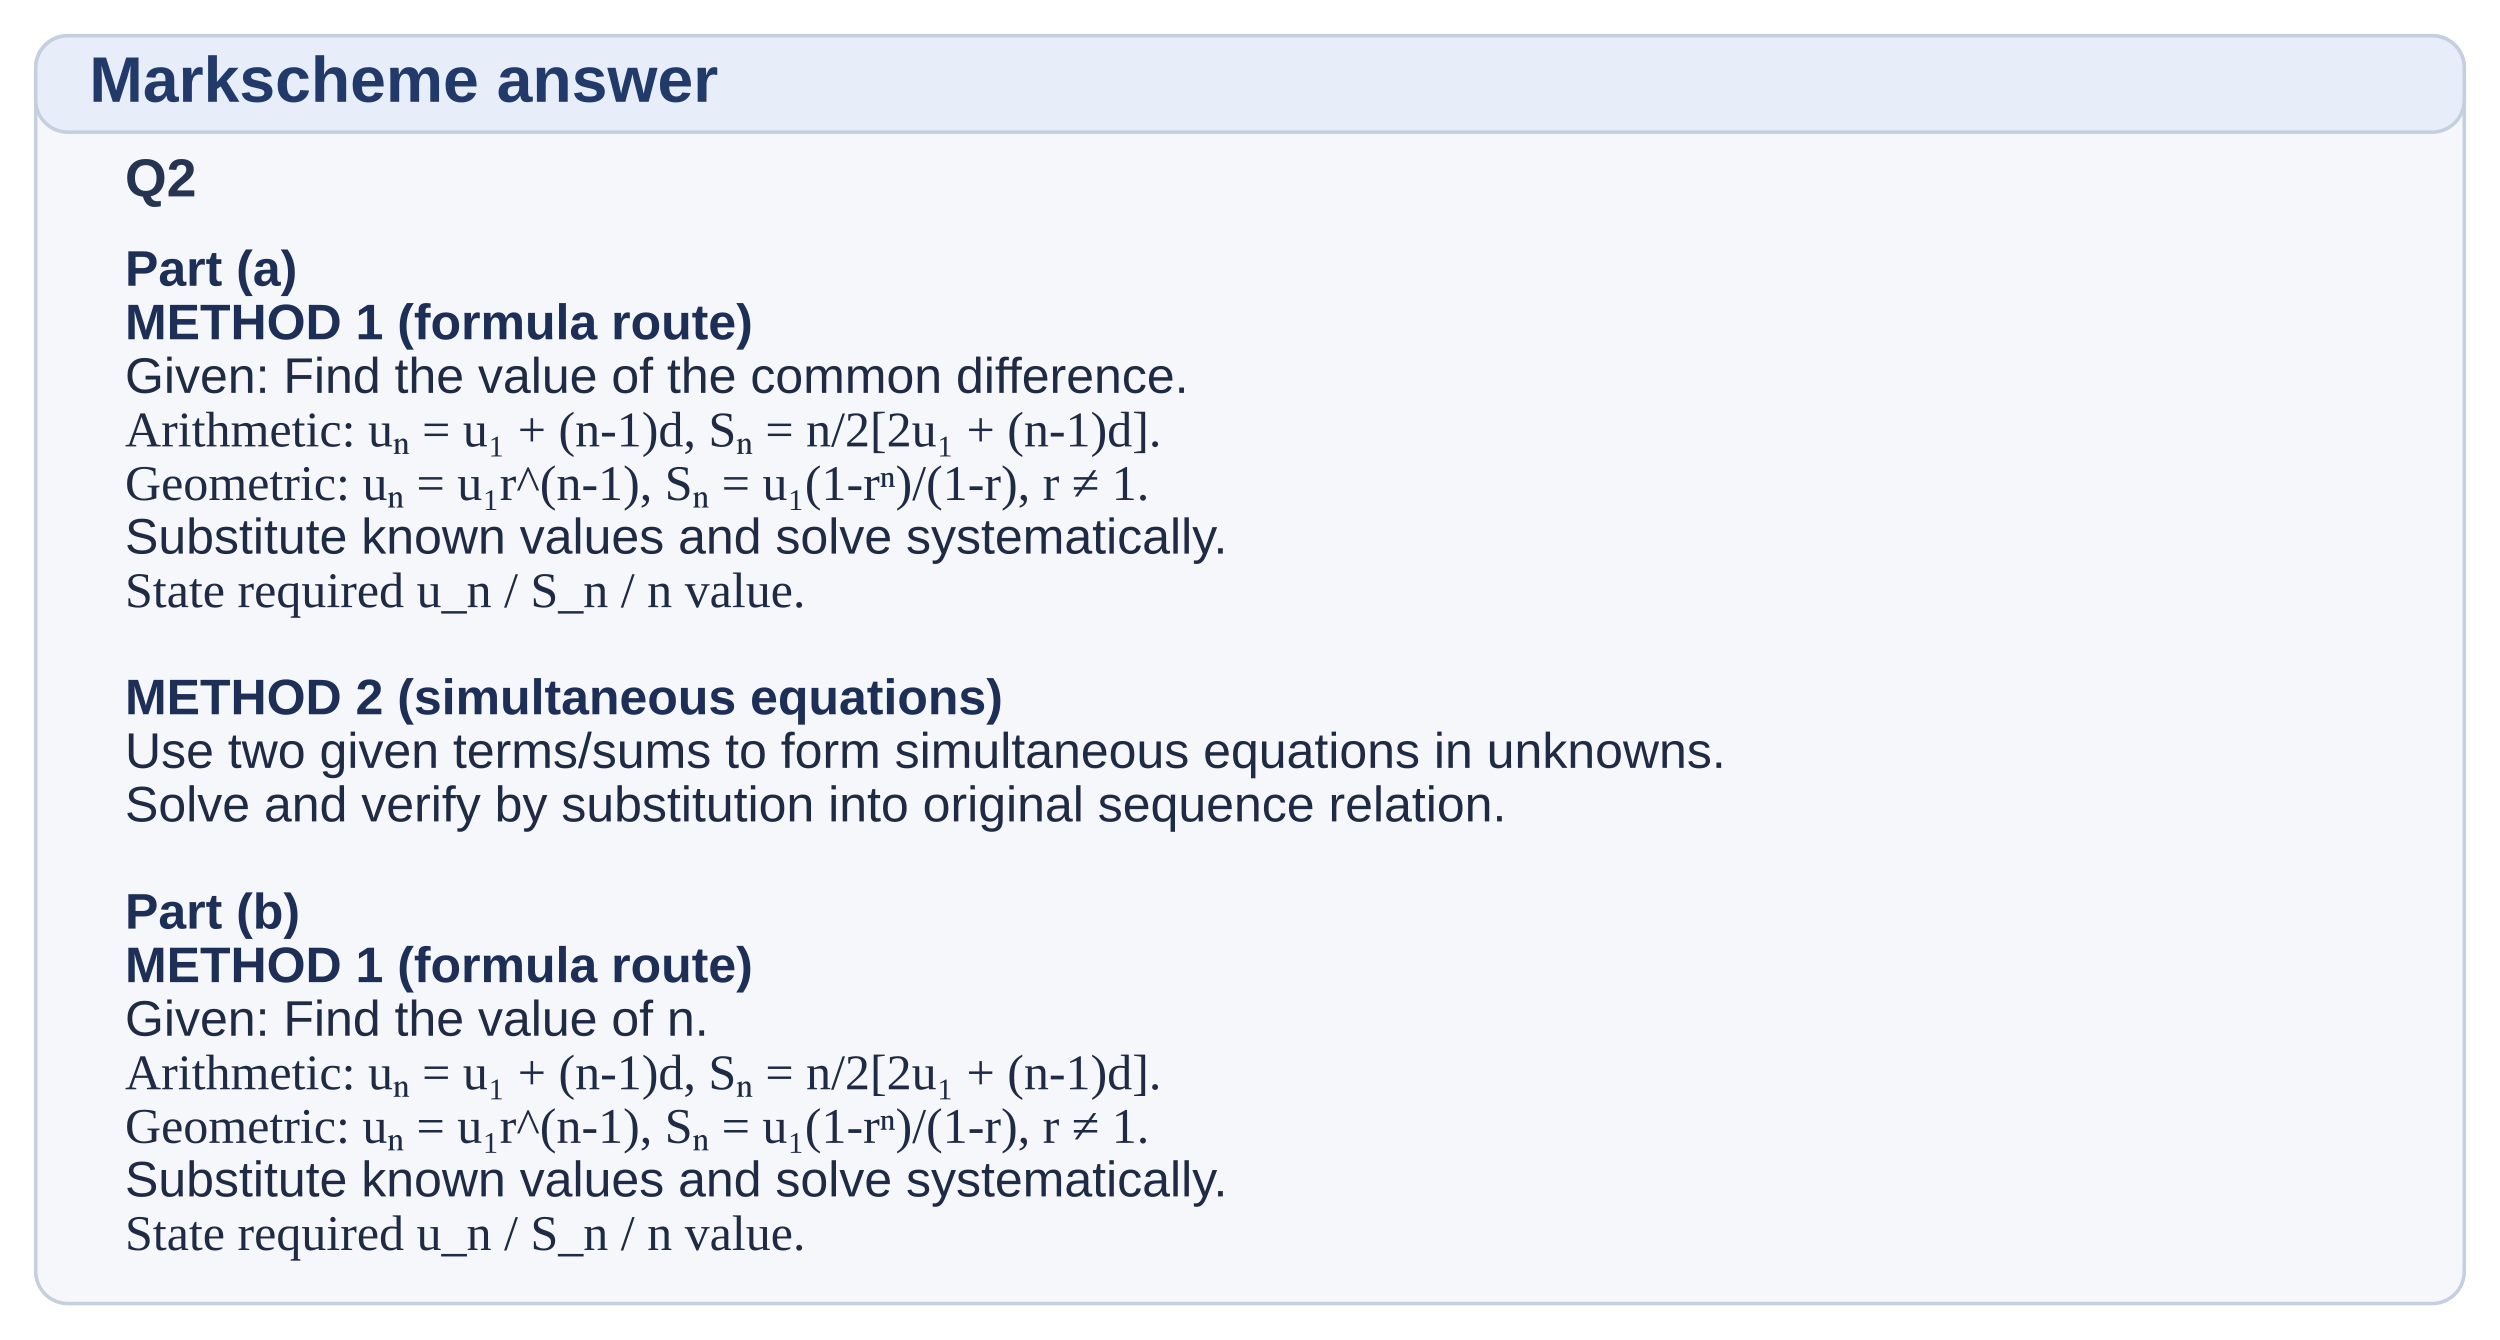
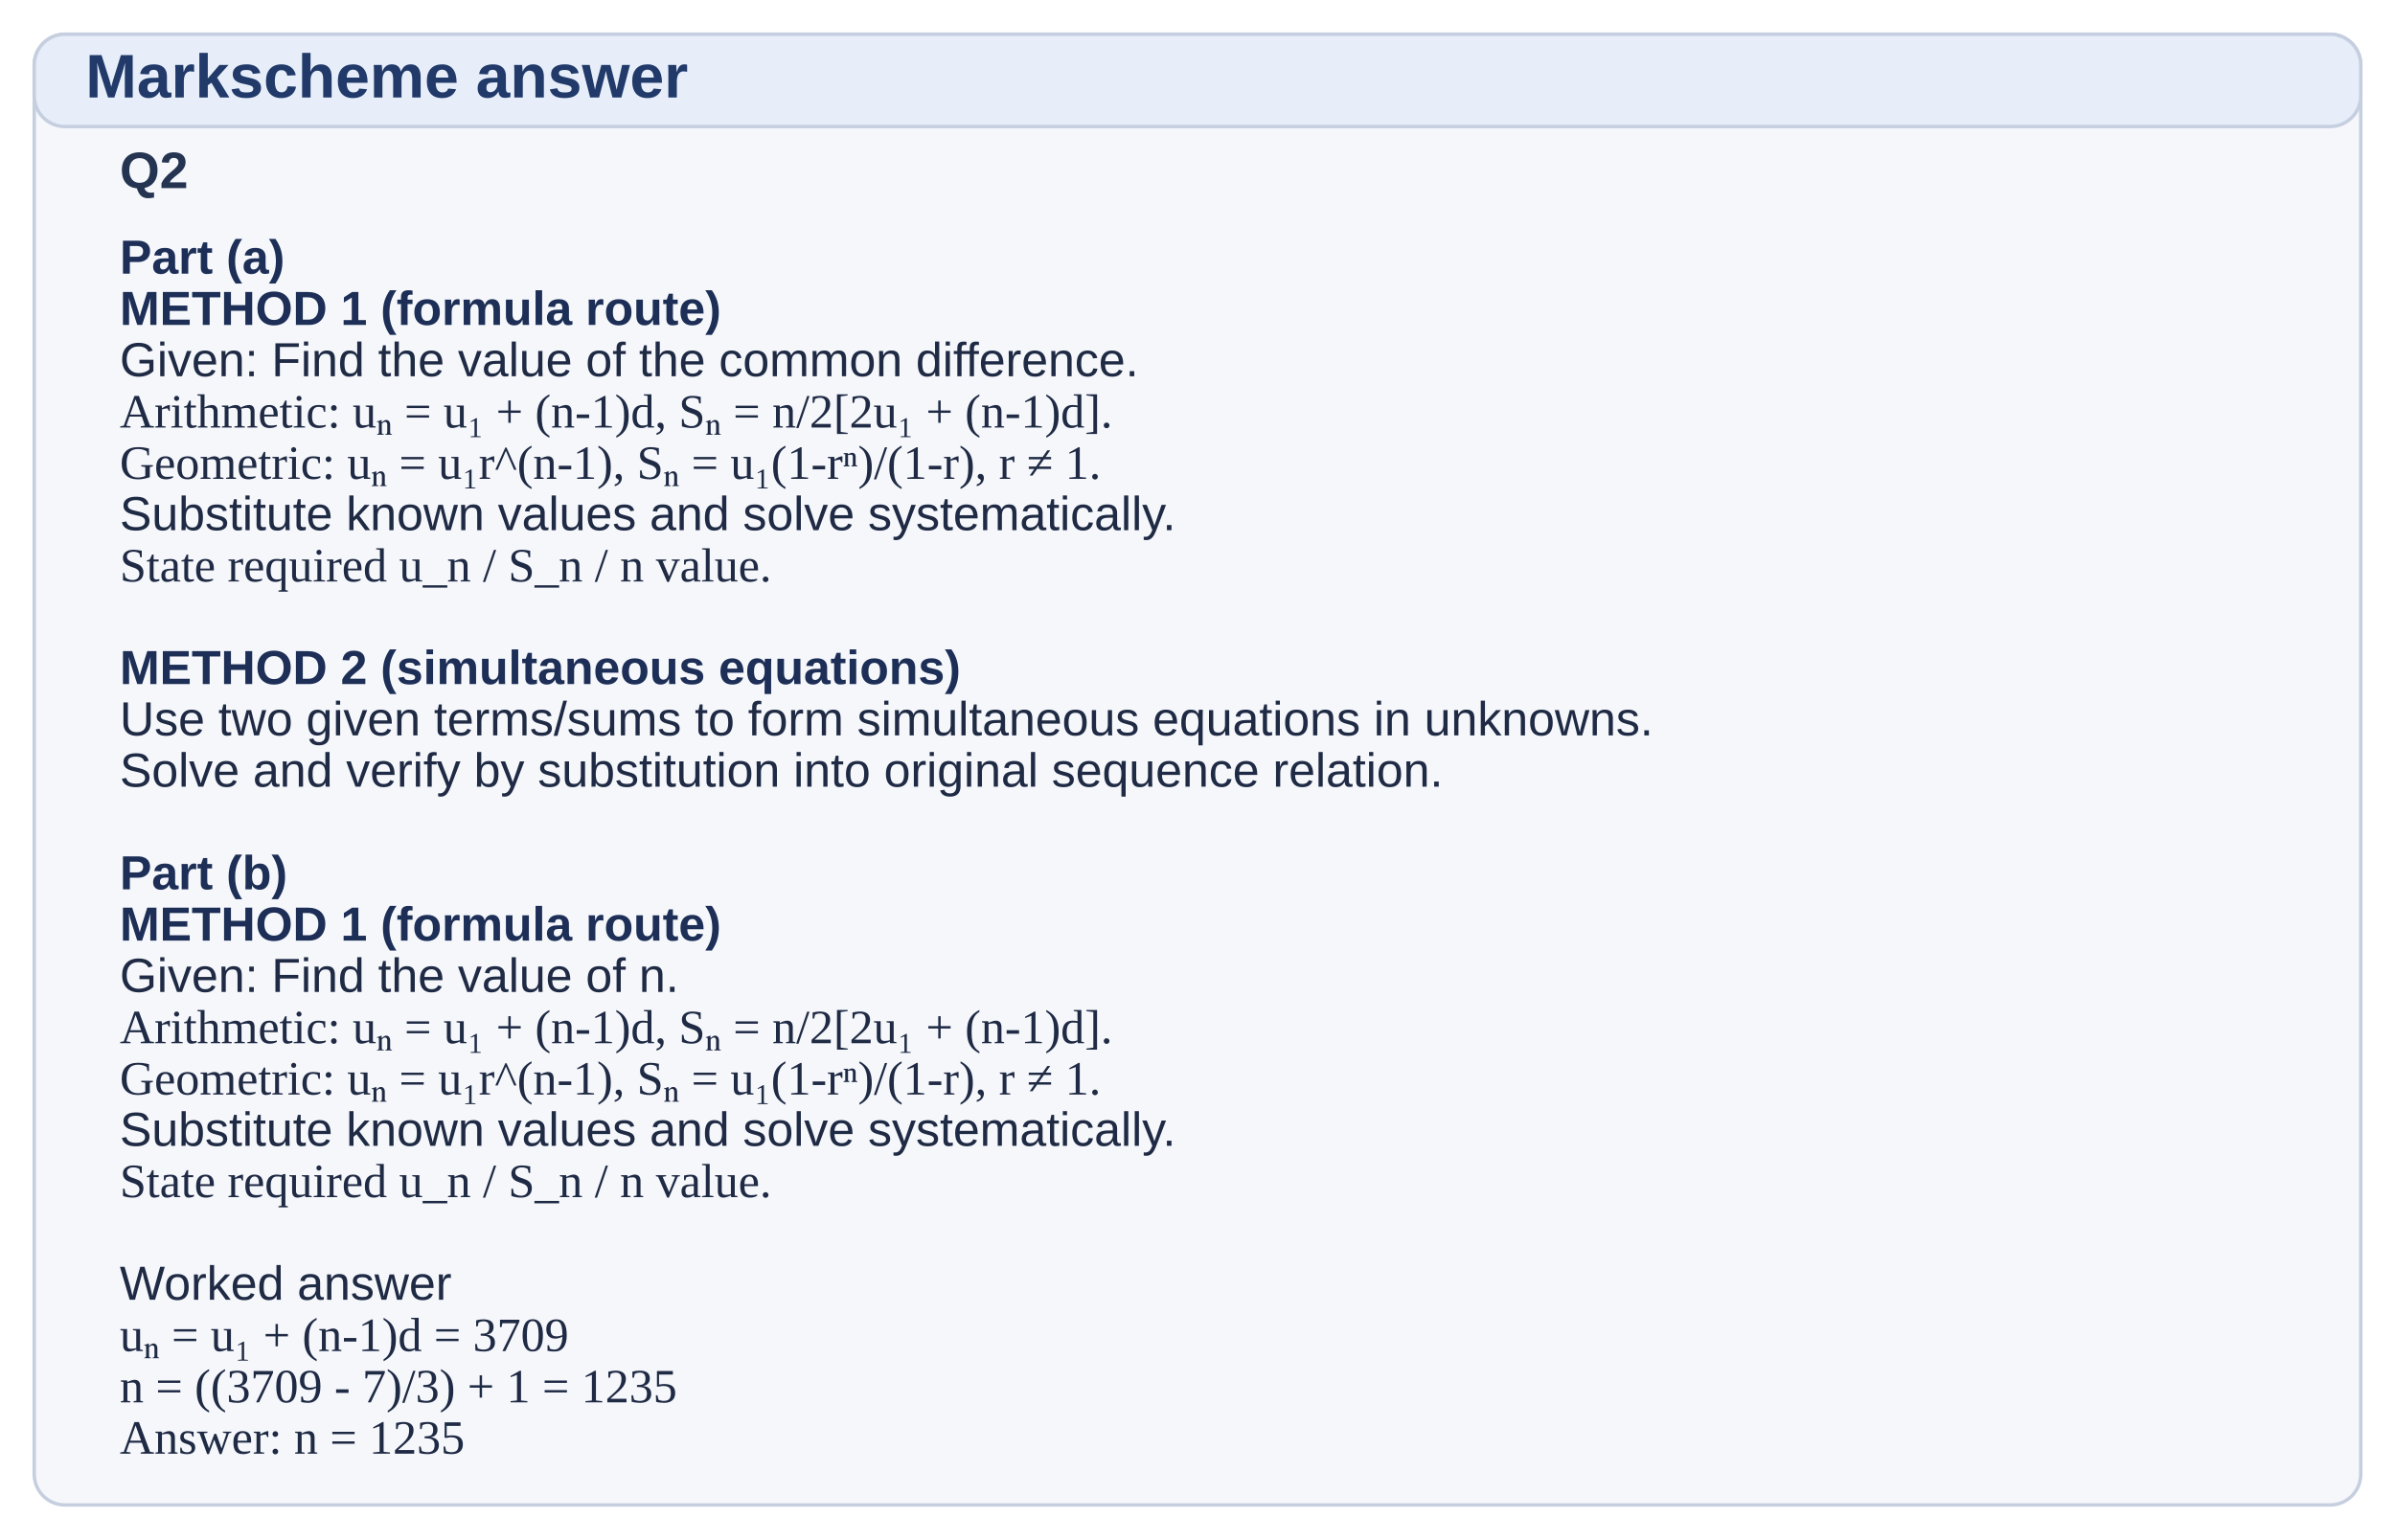
- <svg xmlns="http://www.w3.org/2000/svg" width="1400" height="750" viewBox="0 0 1400 750">
-   <rect x="20" y="20" width="1360" height="710" rx="18" ry="18" fill="#f5f7fb" stroke="#c6cfdf" stroke-width="2" />
+ <svg xmlns="http://www.w3.org/2000/svg" width="1400" height="900" viewBox="0 0 1400 900">
+   <rect x="20" y="20" width="1360" height="860" rx="18" ry="18" fill="#f5f7fb" stroke="#c6cfdf" stroke-width="2" />
  <rect x="20" y="20" width="1360" height="54" rx="18" ry="18" fill="#e7eef9" stroke="#c6cfdf" stroke-width="2" />
  <text x="50" y="57" font-family="Arial, Helvetica, sans-serif" font-size="36" font-weight="700" fill="#213a6a">Markscheme answer</text>
  <text x="70" y="110" font-family="Arial, Helvetica, sans-serif" font-size="30" font-weight="700" fill="#243451">Q2</text>
  <text x="70" y="160" font-family="Arial, Helvetica, sans-serif" font-size="28" font-weight="700" fill="#1d2f57">Part (a)</text>
  <text x="70" y="190" font-family="Arial, Helvetica, sans-serif" font-size="28" font-weight="700" fill="#1d2f57">METHOD 1 (formula route)</text>
  <text x="70" y="220" font-family="Arial, Helvetica, sans-serif" font-size="28" font-weight="500" fill="#1f2a44">Given: Find the value of the common difference.</text>
  <text x="70" y="250" font-family="Cambria Math, STIX Two Math, Times New Roman, serif" font-size="28" font-weight="500" fill="#1f2a44">Arithmetic: uₙ = u₁ + (n-1)d,  Sₙ = n/2[2u₁ + (n-1)d].</text>
  <text x="70" y="280" font-family="Cambria Math, STIX Two Math, Times New Roman, serif" font-size="28" font-weight="500" fill="#1f2a44">Geometric: uₙ = u₁r^(n-1),  Sₙ = u₁(1-rⁿ)/(1-r), r ≠ 1.</text>
  <text x="70" y="310" font-family="Arial, Helvetica, sans-serif" font-size="28" font-weight="500" fill="#1f2a44">Substitute known values and solve systematically.</text>
  <text x="70" y="340" font-family="Cambria Math, STIX Two Math, Times New Roman, serif" font-size="28" font-weight="500" fill="#1f2a44">State required u_n / S_n / n value.</text>
  <text x="70" y="370" font-family="Arial, Helvetica, sans-serif" font-size="28" font-weight="500" fill="#1f2a44"> </text>
  <text x="70" y="400" font-family="Arial, Helvetica, sans-serif" font-size="28" font-weight="700" fill="#1d2f57">METHOD 2 (simultaneous equations)</text>
  <text x="70" y="430" font-family="Arial, Helvetica, sans-serif" font-size="28" font-weight="500" fill="#1f2a44">Use two given terms/sums to form simultaneous equations in unknowns.</text>
  <text x="70" y="460" font-family="Arial, Helvetica, sans-serif" font-size="28" font-weight="500" fill="#1f2a44">Solve and verify by substitution into original sequence relation.</text>
  <text x="70" y="490" font-family="Arial, Helvetica, sans-serif" font-size="28" font-weight="500" fill="#1f2a44"> </text>
  <text x="70" y="520" font-family="Arial, Helvetica, sans-serif" font-size="28" font-weight="700" fill="#1d2f57">Part (b)</text>
  <text x="70" y="550" font-family="Arial, Helvetica, sans-serif" font-size="28" font-weight="700" fill="#1d2f57">METHOD 1 (formula route)</text>
  <text x="70" y="580" font-family="Arial, Helvetica, sans-serif" font-size="28" font-weight="500" fill="#1f2a44">Given: Find the value of n.</text>
  <text x="70" y="610" font-family="Cambria Math, STIX Two Math, Times New Roman, serif" font-size="28" font-weight="500" fill="#1f2a44">Arithmetic: uₙ = u₁ + (n-1)d,  Sₙ = n/2[2u₁ + (n-1)d].</text>
  <text x="70" y="640" font-family="Cambria Math, STIX Two Math, Times New Roman, serif" font-size="28" font-weight="500" fill="#1f2a44">Geometric: uₙ = u₁r^(n-1),  Sₙ = u₁(1-rⁿ)/(1-r), r ≠ 1.</text>
  <text x="70" y="670" font-family="Arial, Helvetica, sans-serif" font-size="28" font-weight="500" fill="#1f2a44">Substitute known values and solve systematically.</text>
  <text x="70" y="700" font-family="Cambria Math, STIX Two Math, Times New Roman, serif" font-size="28" font-weight="500" fill="#1f2a44">State required u_n / S_n / n value.</text>
+   <text x="70" y="730" font-family="Arial, Helvetica, sans-serif" font-size="28" font-weight="500" fill="#1f2a44"> </text>
+   <text x="70" y="760" font-family="Arial, Helvetica, sans-serif" font-size="28" font-weight="500" fill="#1f2a44">Worked answer</text>
+   <text x="70" y="790" font-family="Cambria Math, STIX Two Math, Times New Roman, serif" font-size="28" font-weight="500" fill="#1f2a44">uₙ = u₁ + (n-1)d = 3709</text>
+   <text x="70" y="820" font-family="Cambria Math, STIX Two Math, Times New Roman, serif" font-size="28" font-weight="500" fill="#1f2a44">n = ((3709 - 7)/3) + 1 = 1235</text>
+   <text x="70" y="850" font-family="Cambria Math, STIX Two Math, Times New Roman, serif" font-size="28" font-weight="500" fill="#1f2a44">Answer: n = 1235</text>
</svg>
